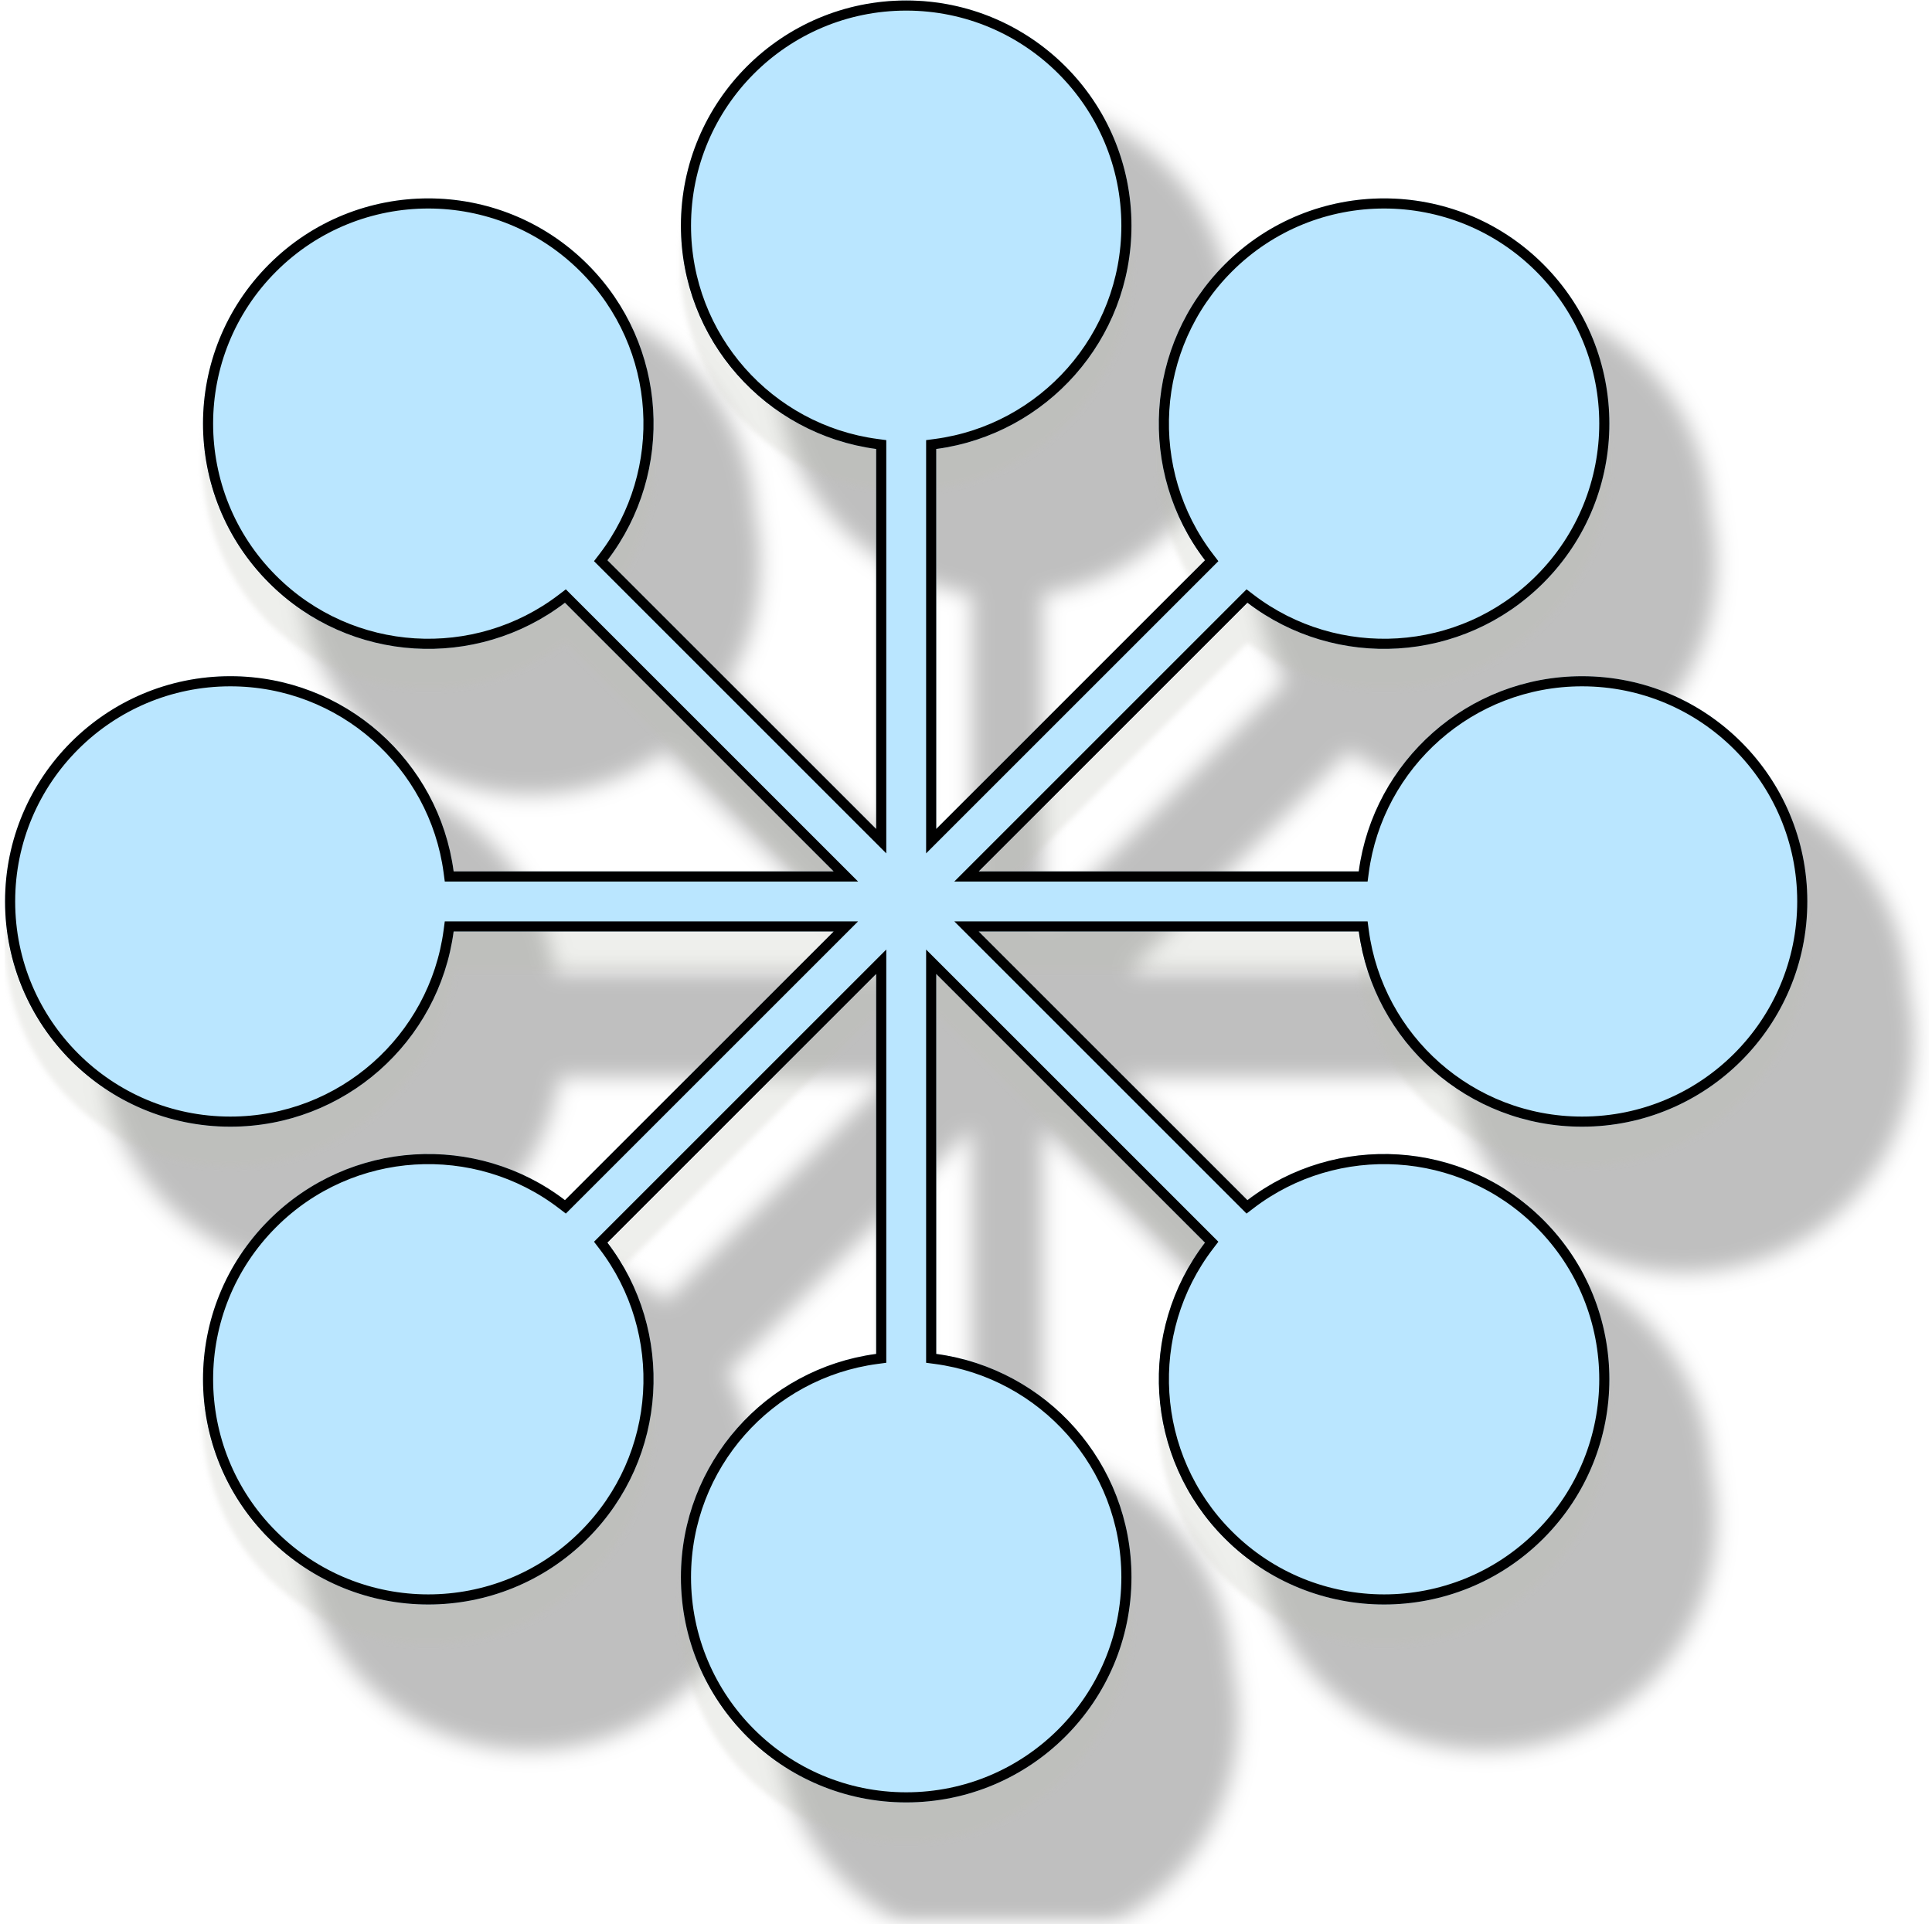
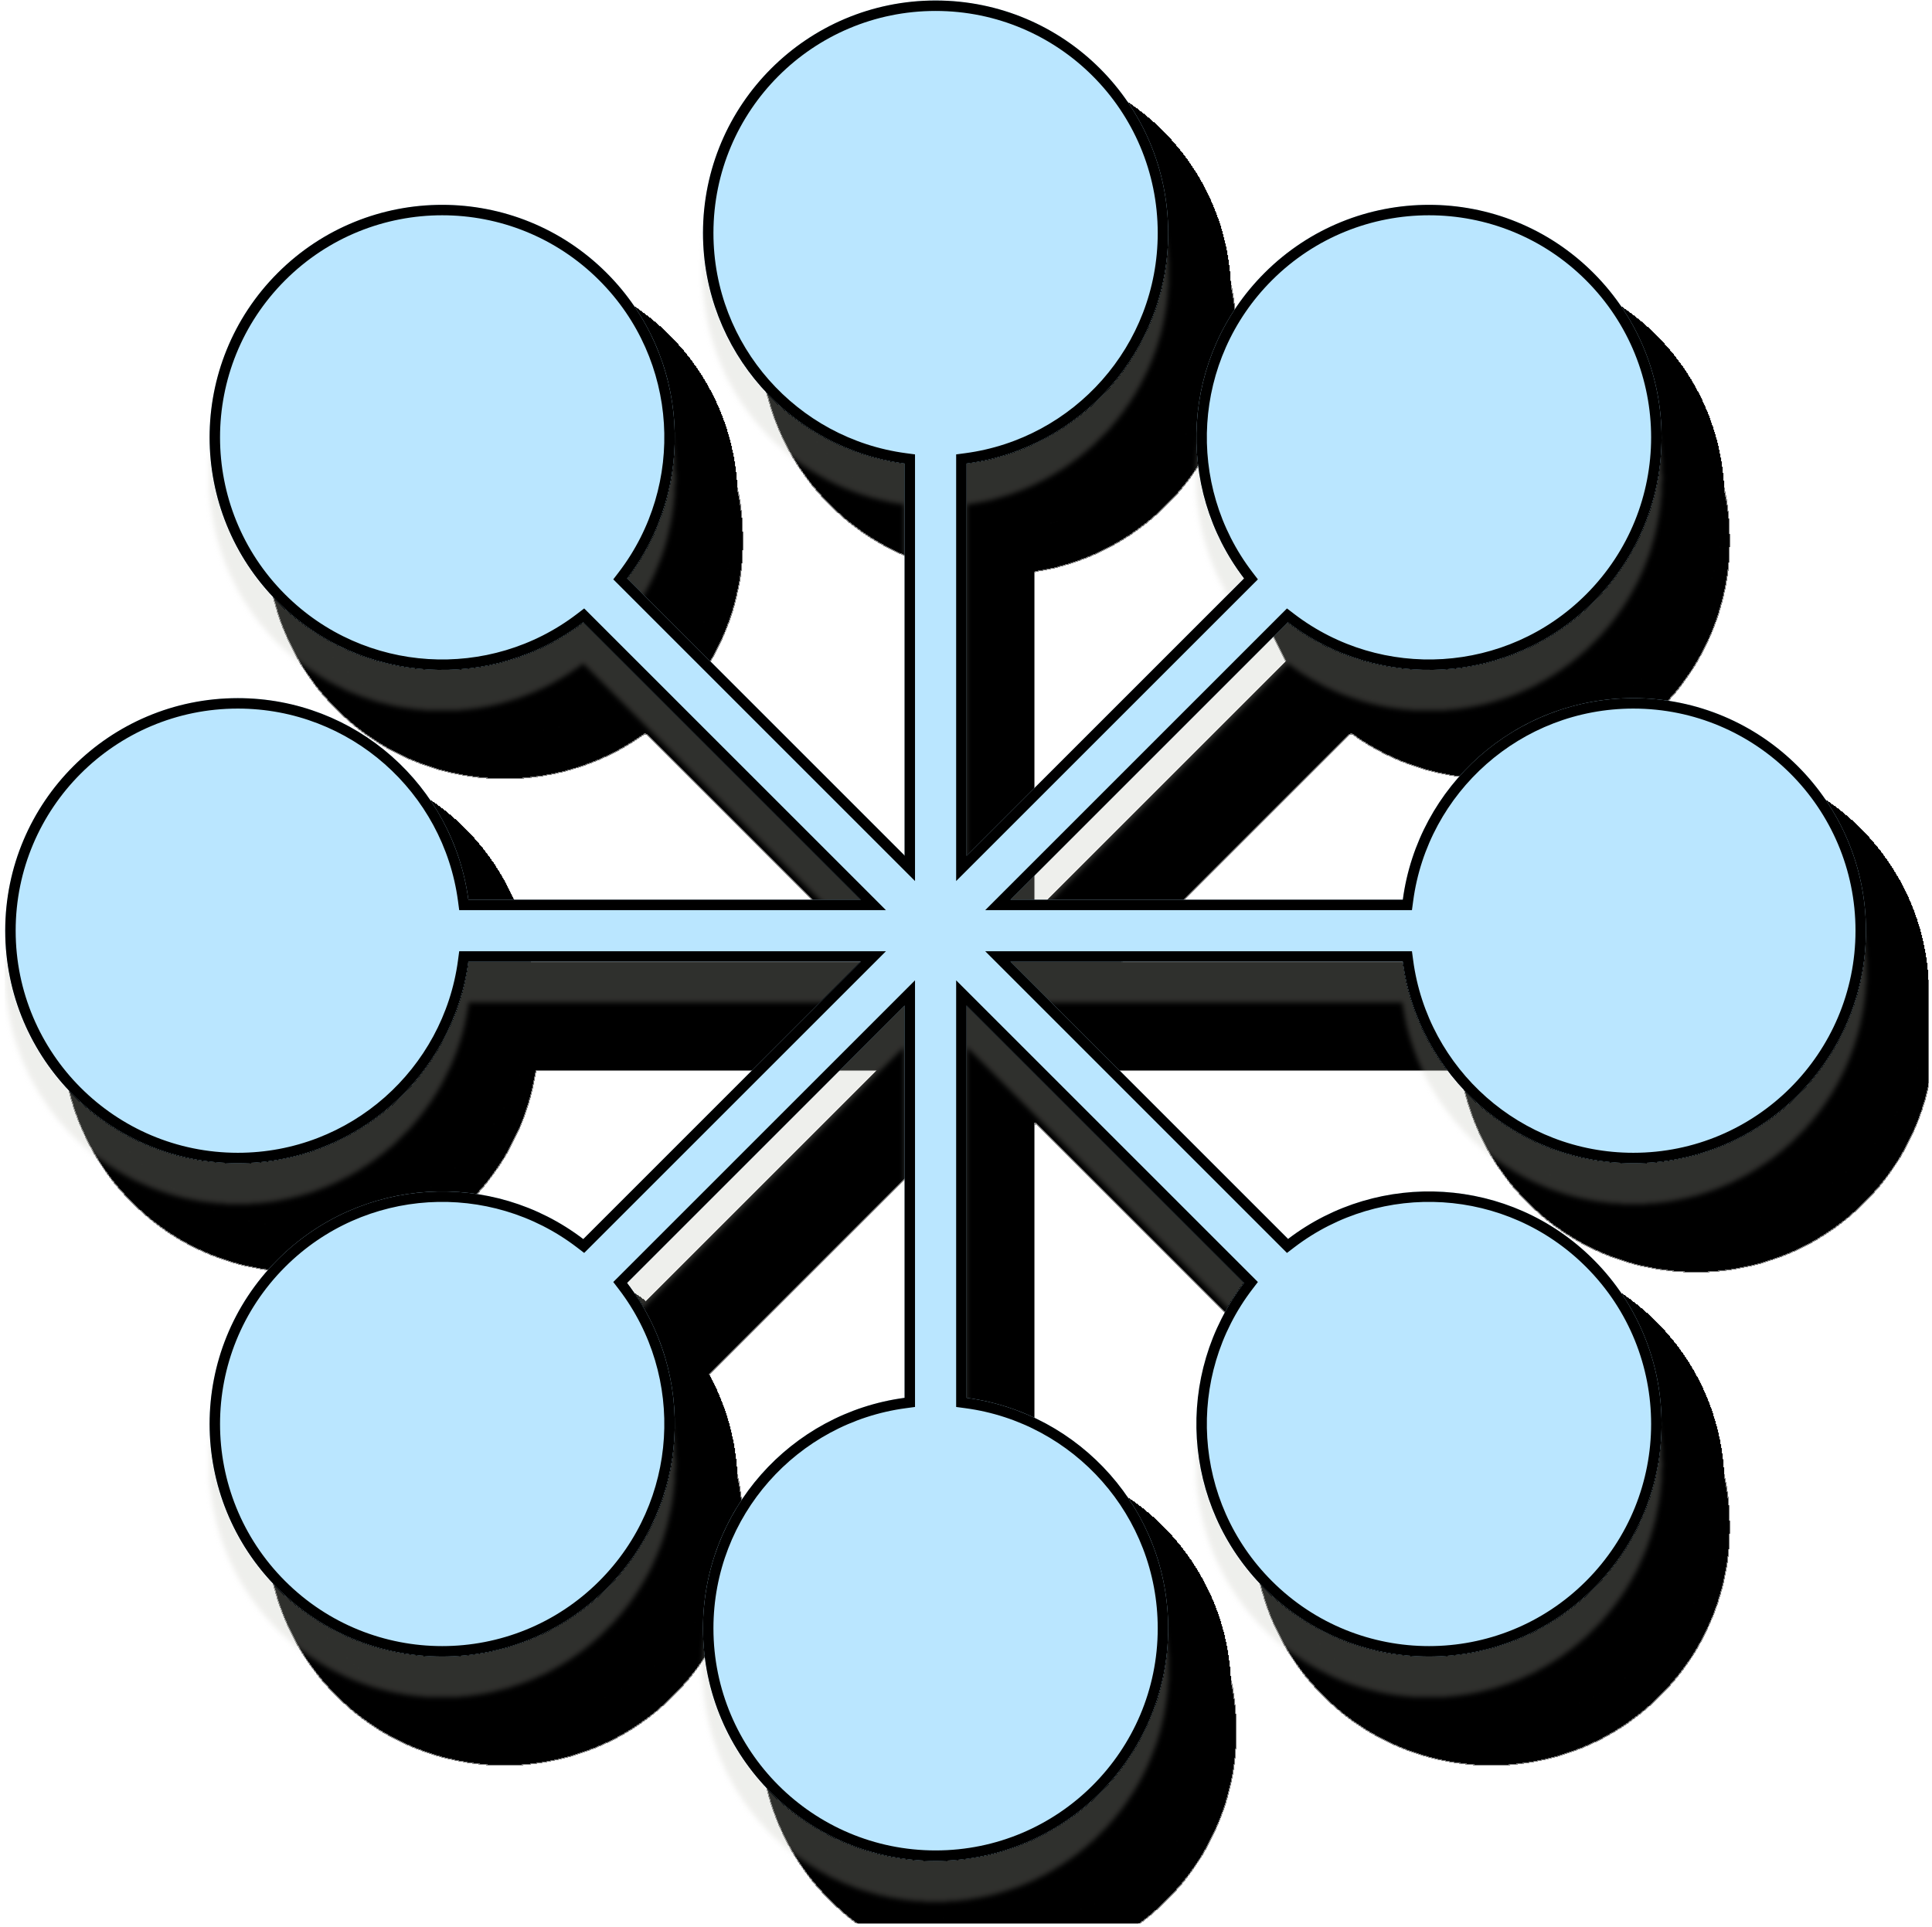
- <svg xmlns="http://www.w3.org/2000/svg" width="382" height="381" viewBox="0 0 382 381" fill="none">
+ <svg xmlns="http://www.w3.org/2000/svg" width="370" height="369" viewBox="0 0 370 369" fill="none">
  <g filter="url(#filter0_d_699_17793)">
    <g filter="url(#filter1_d_699_17793)">
-       <path d="M185.114 88.791C206.907 85.887 223.718 67.227 223.718 44.639C223.718 20.039 203.776 0.096 179.175 0.096C154.574 0.096 134.631 20.039 134.631 44.639C134.631 67.227 151.443 85.887 173.236 88.791V163.932L120.102 110.799C133.459 93.336 132.152 68.253 116.18 52.282C98.785 34.886 70.582 34.886 53.186 52.282C35.791 69.677 35.791 97.881 53.186 115.276C69.158 131.248 94.24 132.555 111.703 119.198L164.836 172.331H89.695C86.791 150.538 68.131 133.727 45.544 133.727C20.943 133.727 1 153.67 1 178.27C1 202.871 20.943 222.814 45.544 222.814C68.131 222.814 86.791 206.003 89.695 184.21H164.836L111.703 237.342C94.24 223.986 69.158 225.293 53.186 241.265C35.791 258.66 35.791 286.864 53.186 304.259C70.582 321.654 98.785 321.654 116.181 304.259C132.152 288.287 133.46 263.205 120.103 245.742L173.236 192.609V267.75C151.443 270.654 134.631 289.314 134.631 311.902C134.631 336.502 154.574 356.445 179.175 356.445C203.776 356.445 223.718 336.502 223.718 311.902C223.718 289.314 206.907 270.654 185.114 267.75V192.609L238.247 245.742C224.89 263.205 226.198 288.288 242.169 304.259C259.565 321.654 287.768 321.654 305.163 304.259C322.559 286.864 322.559 258.66 305.163 241.265C289.192 225.293 264.109 223.986 246.646 237.343L193.513 184.21H268.655C271.558 206.003 290.219 222.814 312.806 222.814C337.407 222.814 357.35 202.871 357.35 178.27C357.35 153.67 337.407 133.727 312.806 133.727C290.219 133.727 271.558 150.538 268.655 172.331H193.513L246.646 119.198C264.109 132.555 289.192 131.248 305.163 115.276C322.559 97.881 322.559 69.677 305.163 52.282C287.768 34.886 259.564 34.886 242.169 52.282C226.197 68.253 224.89 93.336 238.247 110.799L185.114 163.932V88.791Z" fill="#BAE6FF" />
+       <path d="M185.114 88.791C206.907 85.887 223.718 67.227 223.718 44.639C223.718 20.039 203.776 0.096 179.175 0.096C154.574 0.096 134.631 20.039 134.631 44.639C134.631 67.227 151.443 85.887 173.236 88.791V163.932L120.102 110.799C133.459 93.336 132.152 68.253 116.18 52.282C98.785 34.886 70.582 34.886 53.186 52.282C35.791 69.677 35.791 97.881 53.186 115.276C69.158 131.248 94.24 132.555 111.703 119.198L164.836 172.331H89.695C86.791 150.538 68.131 133.727 45.544 133.727C20.943 133.727 1 153.67 1 178.27C1 202.871 20.943 222.814 45.544 222.814C68.131 222.814 86.791 206.003 89.695 184.21H164.836L111.703 237.342C94.24 223.986 69.158 225.293 53.186 241.265C35.791 258.66 35.791 286.864 53.186 304.259C70.582 321.654 98.785 321.654 116.181 304.259C132.152 288.287 133.46 263.205 120.103 245.742L173.236 192.609V267.75C151.443 270.654 134.631 289.314 134.631 311.902C134.631 336.502 154.574 356.445 179.175 356.445C203.776 356.445 223.718 336.502 223.718 311.902C223.718 289.314 206.907 270.654 185.114 267.75V192.609L238.247 245.742C224.89 263.205 226.198 288.288 242.169 304.259C259.565 321.655 287.768 321.655 305.163 304.259C322.559 286.864 322.559 258.66 305.163 241.265C289.192 225.293 264.109 223.986 246.646 237.343L193.513 184.21H268.655C271.558 206.003 290.219 222.814 312.806 222.814C337.407 222.814 357.35 202.871 357.35 178.27C357.35 153.67 337.407 133.727 312.806 133.727C290.219 133.727 271.558 150.538 268.655 172.331H193.513L246.646 119.198C264.109 132.555 289.192 131.248 305.163 115.276C322.559 97.881 322.559 69.677 305.163 52.282C287.768 34.886 259.564 34.886 242.169 52.282C226.197 68.253 224.89 93.336 238.247 110.799L185.114 163.932V88.791Z" fill="#BAE6FF" />
      <path d="M184.982 87.799L184.114 87.915V88.791V163.932V166.346L185.821 164.639L238.954 111.506L239.573 110.887L239.041 110.191C225.985 93.121 227.264 68.601 242.876 52.989C259.881 35.984 287.451 35.984 304.456 52.989C321.461 69.994 321.461 97.564 304.456 114.569C288.844 130.181 264.324 131.46 247.253 118.404L246.558 117.872L245.939 118.491L192.806 171.624L191.099 173.331H193.513H268.655H269.53L269.646 172.463C272.484 151.161 290.727 134.727 312.806 134.727C336.854 134.727 356.35 154.222 356.35 178.27C356.35 202.319 336.854 221.814 312.806 221.814C290.727 221.814 272.484 205.38 269.646 184.078L269.53 183.21H268.655H193.513H191.099L192.806 184.917L245.939 238.05L246.558 238.669L247.254 238.137C264.324 225.081 288.844 226.36 304.456 241.972C321.461 258.977 321.461 286.547 304.456 303.552C287.451 320.557 259.881 320.557 242.876 303.552C227.264 287.94 225.985 263.42 239.041 246.35L239.573 245.654L238.954 245.035L185.821 191.902L184.114 190.195V192.609V267.75V268.626L184.982 268.742C206.285 271.58 222.718 289.822 222.718 311.902C222.718 335.95 203.223 355.445 179.175 355.445C155.126 355.445 135.631 335.95 135.631 311.902C135.631 289.822 152.065 271.58 173.368 268.742L174.236 268.626V267.75V192.609V190.194L172.529 191.901L119.395 245.035L118.776 245.654L119.308 246.349C132.365 263.419 131.086 287.939 115.474 303.552C98.469 320.557 70.898 320.557 53.894 303.552C36.889 286.547 36.889 258.977 53.894 241.972C69.506 226.36 94.025 225.081 111.096 238.137L111.791 238.669L112.41 238.05L165.543 184.917L167.25 183.21H164.836H89.695H88.819L88.704 184.078C85.865 205.38 67.623 221.814 45.544 221.814C21.495 221.814 2 202.319 2 178.27C2 154.222 21.495 134.727 45.544 134.727C67.623 134.727 85.865 151.161 88.704 172.463L88.819 173.331H89.695H164.836H167.25L165.543 171.624L112.41 118.491L111.791 117.872L111.096 118.404C94.025 131.46 69.506 130.181 53.893 114.569C36.888 97.564 36.888 69.994 53.893 52.989C70.898 35.984 98.469 35.984 115.473 52.989C131.086 68.601 132.365 93.121 119.308 110.192L118.776 110.887L119.395 111.506L172.529 164.639L174.236 166.346V163.932V88.791V87.915L173.368 87.799C152.065 84.961 135.631 66.719 135.631 44.639C135.631 20.591 155.126 1.096 179.175 1.096C203.223 1.096 222.718 20.591 222.718 44.639C222.718 66.719 206.285 84.961 184.982 87.799Z" stroke="black" stroke-width="2" />
    </g>
  </g>
  <defs>
-     <filter id="filter0_d_699_17793" x="1" y="0.096" width="380.35" height="380.35" filterUnits="userSpaceOnUse" color-interpolation-filters="sRGB">
+     <filter id="filter0_d_699_17793" x="1" y="0.096" width="368.35" height="368.35" filterUnits="userSpaceOnUse" color-interpolation-filters="sRGB">
      <feFlood flood-opacity="0" result="BackgroundImageFix" />
      <feColorMatrix in="SourceAlpha" type="matrix" values="0 0 0 0 0 0 0 0 0 0 0 0 0 0 0 0 0 0 127 0" result="hardAlpha" />
-       <feOffset dx="20" dy="20" />
-       <feGaussianBlur stdDeviation="2" />
-       <feColorMatrix type="matrix" values="0 0 0 0 0 0 0 0 0 0 0 0 0 0 0 0 0 0 0.25 0" />
+       <feOffset dx="12" dy="12" />
+       <feColorMatrix type="matrix" values="0 0 0 0 0 0 0 0 0 0 0 0 0 0 0 0 0 0 1 0" />
      <feBlend mode="normal" in2="BackgroundImageFix" result="effect1_dropShadow_699_17793" />
      <feBlend mode="normal" in="SourceGraphic" in2="effect1_dropShadow_699_17793" result="shape" />
    </filter>
    <filter id="filter1_d_699_17793" x="0" y="0.096" width="358.35" height="365.11" filterUnits="userSpaceOnUse" color-interpolation-filters="sRGB">
      <feFlood flood-opacity="0" result="BackgroundImageFix" />
      <feColorMatrix in="SourceAlpha" type="matrix" values="0 0 0 0 0 0 0 0 0 0 0 0 0 0 0 0 0 0 127 0" result="hardAlpha" />
      <feOffset dy="7.76" />
      <feGaussianBlur stdDeviation="0.5" />
      <feComposite in2="hardAlpha" operator="out" />
      <feColorMatrix type="matrix" values="0 0 0 0 0.745 0 0 0 0 0.749 0 0 0 0 0.706 0 0 0 0.25 0" />
      <feBlend mode="normal" in2="BackgroundImageFix" result="effect1_dropShadow_699_17793" />
      <feBlend mode="normal" in="SourceGraphic" in2="effect1_dropShadow_699_17793" result="shape" />
    </filter>
  </defs>
</svg>
